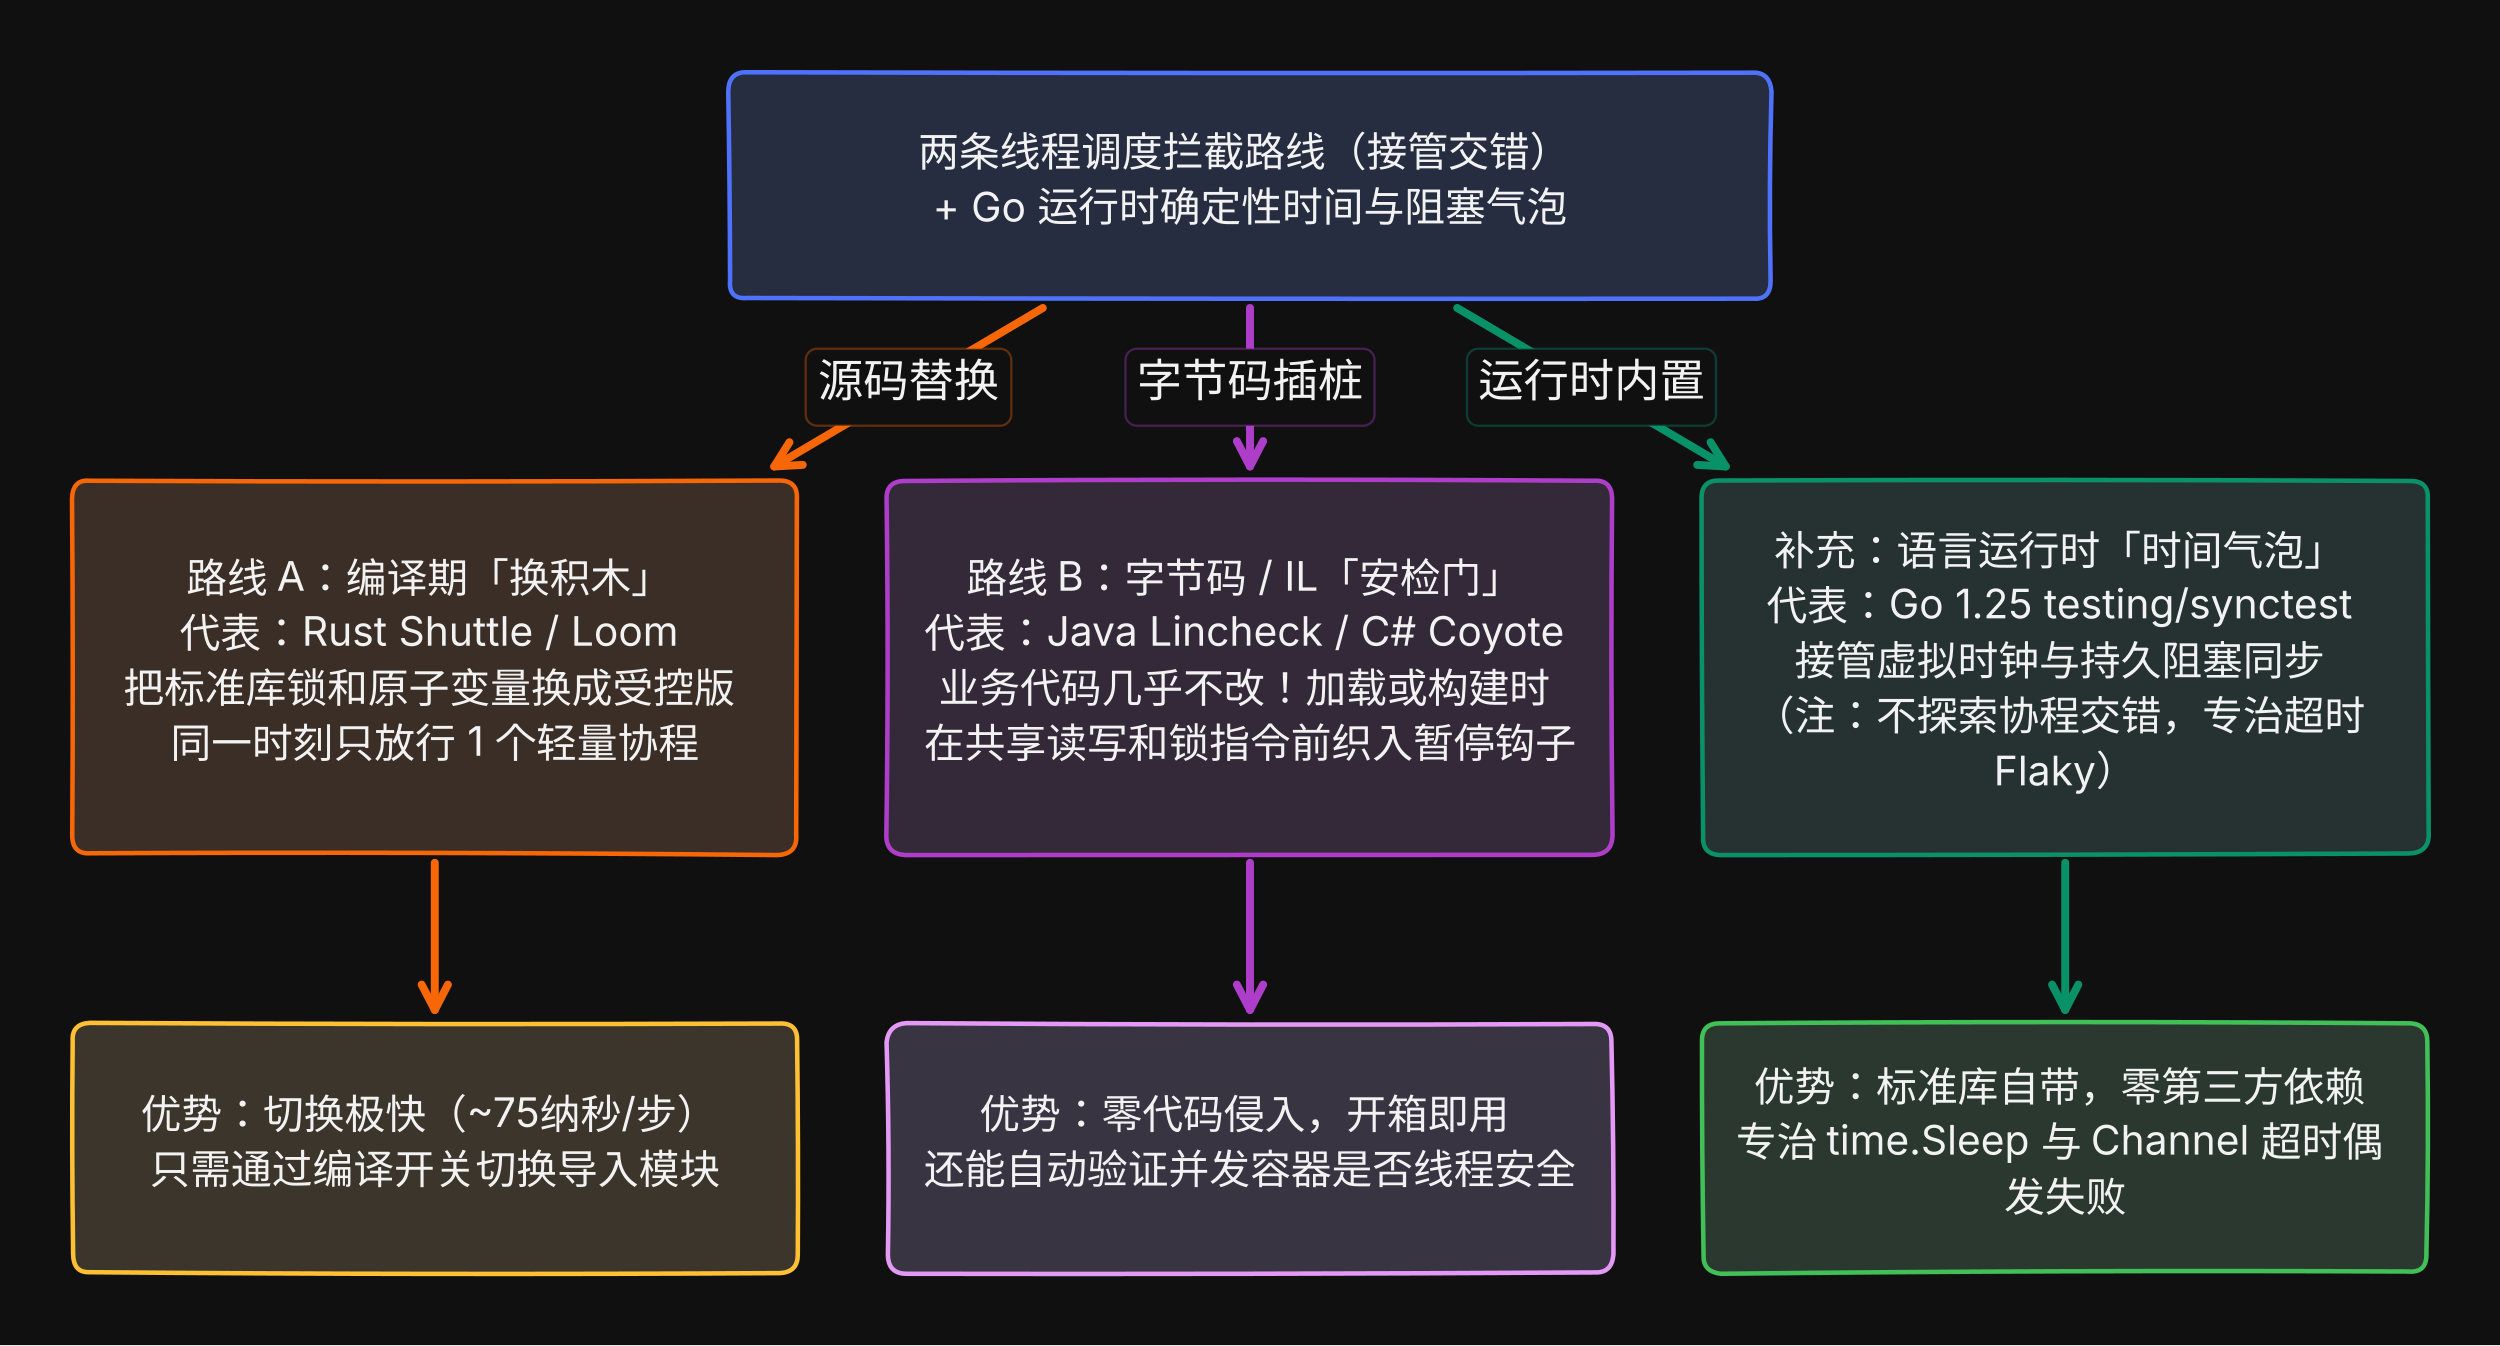
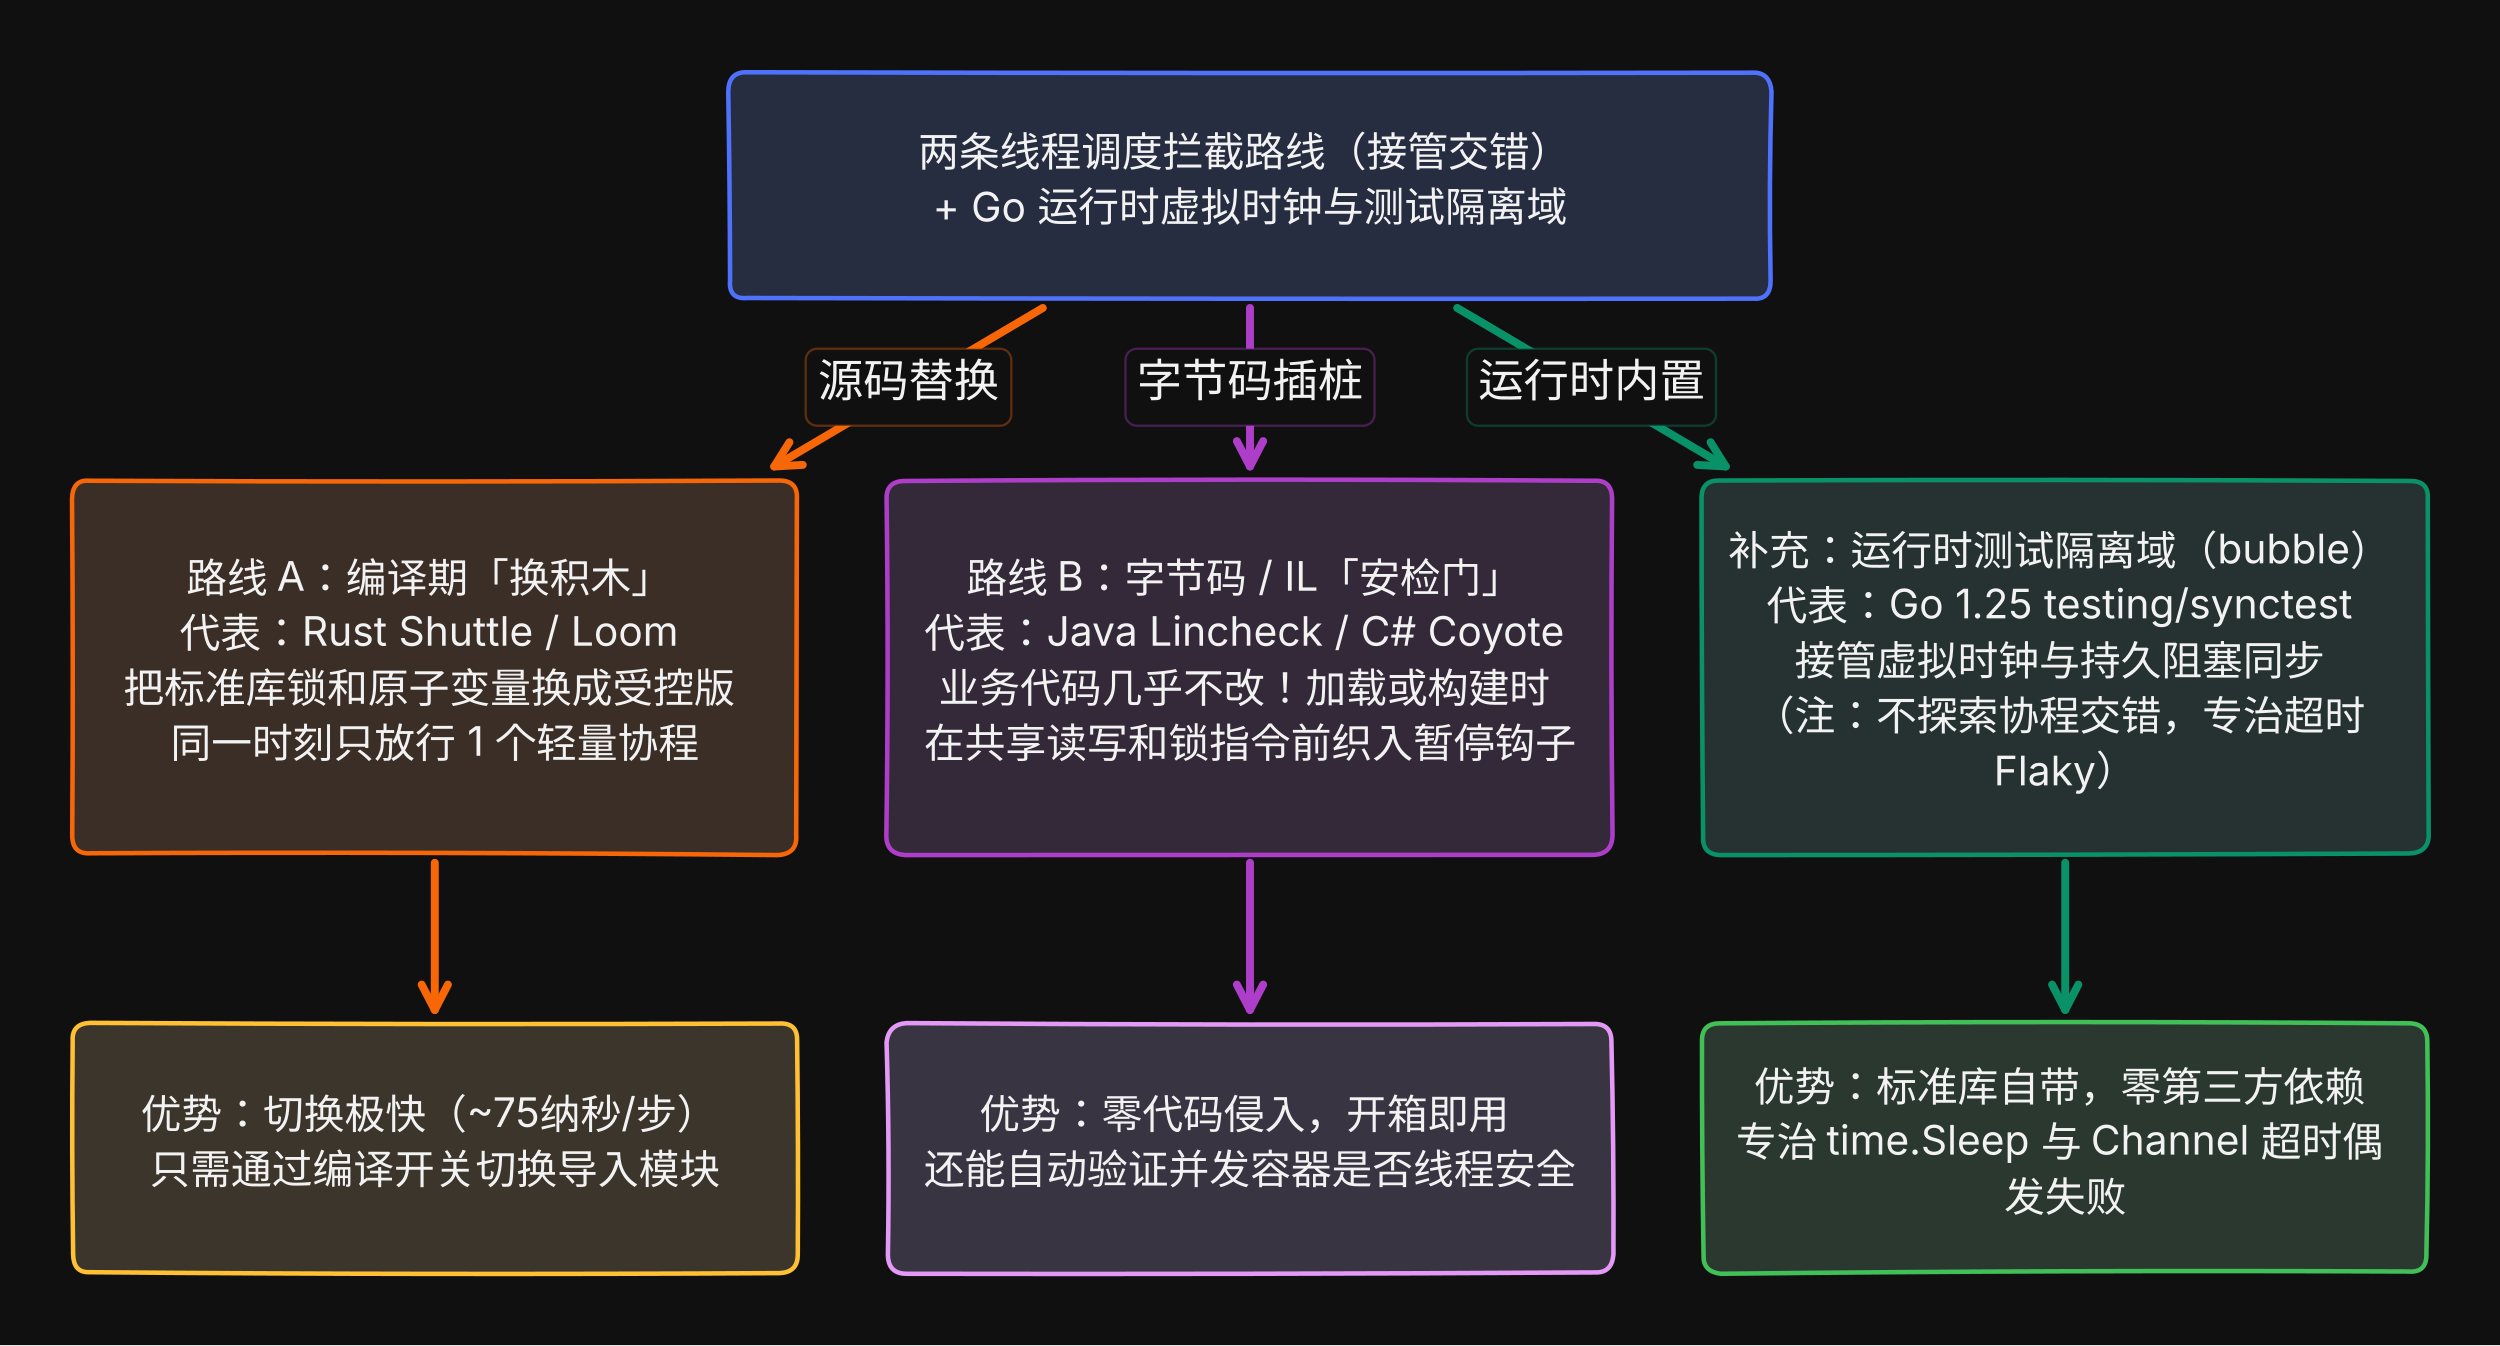
<svg xmlns="http://www.w3.org/2000/svg" width="1104" height="594" viewBox="-2.0 -12.0 1104 594">
  <rect x="-2.0" y="-12.0" width="1104" height="594" fill="#101011" />
  <g data-shape-id="shape:top_goal">
    <path d="M 327.4 19.9 Q 550.0 20.5 772.0 20.1 Q 779.6 19.8 780.3 28.5 Q 779.1 70.0 779.9 112.0 Q 779.9 120.3 772.5 119.9 Q 550.0 120.1 327.9 119.6 Q 319.6 120.3 320.4 111.7 Q 320.3 70.0 319.6 28.5 Q 319.7 19.9 327.4 19.9" fill="#262d40" stroke="#4f72fc" stroke-width="2" stroke-linecap="round" stroke-linejoin="round" />
    <text fill="#f2f2f2" font-family="&quot;Chalkboard SE&quot;, &quot;Comic Sans MS&quot;, &quot;Bradley Hand&quot;, Inter, -apple-system, BlinkMacSystemFont, &quot;PingFang SC&quot;, &quot;Microsoft YaHei&quot;, sans-serif" font-size="18.0" text-anchor="middle">
      <tspan x="550.0" y="61.5">两条线程调度拦截路线（接管交错）</tspan>
-       <tspan x="550.0" y="85.8">+ Go 运行时确定性时间与阻塞气泡</tspan>
+       <tspan x="550.0" y="85.8">+ Go 运行时虚拟时钟与测试隔离域</tspan>
    </text>
  </g>
  <g data-shape-id="shape:rust_way">
    <path d="M 37.5 200.3 Q 190.0 201.0 341.9 200.2 Q 350.4 200.1 349.9 208.3 Q 349.7 282.5 349.6 356.8 Q 350.2 365.1 341.5 365.6 Q 190.0 364.1 38.1 364.8 Q 30.1 365.4 29.9 357.3 Q 30.4 282.5 29.8 208.2 Q 30.1 199.6 37.5 200.3" fill="#3b2e27" stroke="#f76707" stroke-width="2" stroke-linecap="round" stroke-linejoin="round" />
    <text fill="#f2f2f2" font-family="&quot;Chalkboard SE&quot;, &quot;Comic Sans MS&quot;, &quot;Bradley Hand&quot;, Inter, -apple-system, BlinkMacSystemFont, &quot;PingFang SC&quot;, &quot;Microsoft YaHei&quot;, sans-serif" font-size="18.0" text-anchor="middle">
      <tspan x="190.0" y="249.7">路线 A：编译期「换积木」</tspan>
      <tspan x="190.0" y="274.0">代表：Rust Shuttle / Loom</tspan>
      <tspan x="190.0" y="298.3">把标准库锁和原子变量换成受控版</tspan>
      <tspan x="190.0" y="322.6">同一时刻只放行 1 个轻量协程</tspan>
    </text>
  </g>
  <g data-shape-id="shape:jvm_way">
    <path d="M 398.4 200.4 Q 550.0 199.3 701.8 200.3 Q 709.6 199.8 709.9 207.8 Q 709.2 282.5 710.1 357.1 Q 709.8 364.9 702.2 365.5 Q 550.0 365.6 397.8 365.6 Q 389.6 365.1 389.4 357.4 Q 390.5 282.5 389.5 207.6 Q 389.7 200.1 398.4 200.4" fill="#342938" stroke="#ae3ec9" stroke-width="2" stroke-linecap="round" stroke-linejoin="round" />
    <text fill="#f2f2f2" font-family="&quot;Chalkboard SE&quot;, &quot;Comic Sans MS&quot;, &quot;Bradley Hand&quot;, Inter, -apple-system, BlinkMacSystemFont, &quot;PingFang SC&quot;, &quot;Microsoft YaHei&quot;, sans-serif" font-size="18.0" text-anchor="middle">
      <tspan x="550.0" y="249.7">路线 B：字节码 / IL「安检门」</tspan>
      <tspan x="550.0" y="274.0">代表：Java Lincheck / C# Coyote</tspan>
      <tspan x="550.0" y="298.3">业务代码几乎不改！加载或构建时</tspan>
      <tspan x="550.0" y="322.6">在共享读写和锁指令前织入暂停钩子</tspan>
    </text>
  </g>
  <g data-shape-id="shape:go_way">
    <path d="M 757.4 200.2 Q 910.0 199.6 1062.2 200.4 Q 1070.5 200.3 1070.1 208.0 Q 1070.2 282.5 1070.5 357.2 Q 1070.2 364.6 1061.7 364.9 Q 910.0 365.6 757.5 365.6 Q 749.6 365.2 750.1 357.2 Q 749.4 282.5 749.4 207.5 Q 749.6 200.0 757.4 200.2" fill="#253231" stroke="#099268" stroke-width="2" stroke-linecap="round" stroke-linejoin="round" />
    <text fill="#f2f2f2" font-family="&quot;Chalkboard SE&quot;, &quot;Comic Sans MS&quot;, &quot;Bradley Hand&quot;, Inter, -apple-system, BlinkMacSystemFont, &quot;PingFang SC&quot;, &quot;Microsoft YaHei&quot;, sans-serif" font-size="18.0" text-anchor="middle">
-       <tspan x="910.0" y="237.6">补充：语言运行时「时间气泡」</tspan>
+       <tspan x="910.0" y="237.6">补充：运行时测试隔离域（bubble）</tspan>
      <tspan x="910.0" y="261.9">代表：Go 1.25 testing/synctest</tspan>
      <tspan x="910.0" y="286.2">接管虚拟时钟与持久阻塞同步</tspan>
      <tspan x="910.0" y="310.5">（注：不探索协程交错，专治超时</tspan>
      <tspan x="910.0" y="334.8">Flaky）</tspan>
    </text>
  </g>
  <g data-shape-id="shape:rust_pro">
    <path d="M 37.7 439.7 Q 190.0 440.6 341.9 440.0 Q 350.2 439.5 350.0 447.4 Q 350.6 495.0 350.3 542.1 Q 350.3 549.8 342.4 550.2 Q 190.0 551.1 37.4 549.8 Q 30.4 550.0 30.3 541.9 Q 29.6 495.0 30.1 447.7 Q 29.6 440.1 37.7 439.7" fill="#3b352b" stroke="#ffc034" stroke-width="2" stroke-linecap="round" stroke-linejoin="round" />
    <text fill="#f2f2f2" font-family="&quot;Chalkboard SE&quot;, &quot;Comic Sans MS&quot;, &quot;Bradley Hand&quot;, Inter, -apple-system, BlinkMacSystemFont, &quot;PingFang SC&quot;, &quot;Microsoft YaHei&quot;, sans-serif" font-size="18.0" text-anchor="middle">
      <tspan x="190.0" y="486.5">优势：切换极快（~75纳秒/步）</tspan>
      <tspan x="190.0" y="510.8">只需通过编译开关切换导入模块</tspan>
    </text>
  </g>
  <g data-shape-id="shape:jvm_pro">
    <path d="M 398.4 439.8 Q 550.0 440.9 701.5 440.2 Q 709.6 439.9 709.6 447.9 Q 710.7 495.0 710.5 542.0 Q 709.8 550.1 702.6 549.9 Q 550.0 550.8 398.2 550.5 Q 390.0 550.4 390.1 541.7 Q 390.9 495.0 389.5 448.3 Q 390.4 440.3 398.4 439.8" fill="#383442" stroke="#e599f7" stroke-width="2" stroke-linecap="round" stroke-linejoin="round" />
    <text fill="#f2f2f2" font-family="&quot;Chalkboard SE&quot;, &quot;Comic Sans MS&quot;, &quot;Bradley Hand&quot;, Inter, -apple-system, BlinkMacSystemFont, &quot;PingFang SC&quot;, &quot;Microsoft YaHei&quot;, sans-serif" font-size="18.0" text-anchor="middle">
      <tspan x="550.0" y="486.5">优势：零代码侵入，开箱即用</tspan>
      <tspan x="550.0" y="510.8">还能自动验证并发容器是否线程安全</tspan>
    </text>
  </g>
  <g data-shape-id="shape:go_pro">
    <path d="M 757.5 439.9 Q 910.0 438.8 1062.5 439.9 Q 1069.9 440.4 1069.9 447.9 Q 1070.6 495.0 1069.5 541.5 Q 1069.8 550.2 1061.5 549.5 Q 910.0 548.8 758.0 550.5 Q 750.0 549.6 750.3 542.5 Q 749.5 495.0 749.6 447.6 Q 749.5 439.9 757.5 439.9" fill="#2a3830" stroke="#40c057" stroke-width="2" stroke-linecap="round" stroke-linejoin="round" />
    <text fill="#f2f2f2" font-family="&quot;Chalkboard SE&quot;, &quot;Comic Sans MS&quot;, &quot;Bradley Hand&quot;, Inter, -apple-system, BlinkMacSystemFont, &quot;PingFang SC&quot;, &quot;Microsoft YaHei&quot;, sans-serif" font-size="18.0" text-anchor="middle">
      <tspan x="910.0" y="474.4">优势：标准库自带，零第三方依赖</tspan>
      <tspan x="910.0" y="498.7">专治 time.Sleep 与 Channel 超时偶</tspan>
      <tspan x="910.0" y="523.0">发失败</tspan>
    </text>
  </g>
  <g data-shape-id="shape:a1">
    <path d="M 458.5 124.0 L 339.9 194.0" fill="none" stroke="#f76707" stroke-width="3.5" stroke-linecap="round" stroke-linejoin="round" />
    <path d="M 346.6 183.3 L 339.9 194.0 L 352.5 193.3" fill="none" stroke="#f76707" stroke-width="3.5" stroke-linecap="round" stroke-linejoin="round" />
    <rect x="353.8" y="142.0" width="90.8" height="34.0" rx="5" fill="#101011" stroke="#f76707" stroke-width="1" stroke-opacity="0.35" />
    <text fill="#f2f2f2" font-family="&quot;Chalkboard SE&quot;, &quot;Comic Sans MS&quot;, &quot;Bradley Hand&quot;, Inter, -apple-system, BlinkMacSystemFont, &quot;PingFang SC&quot;, &quot;Microsoft YaHei&quot;, sans-serif" font-size="20.0" text-anchor="middle">
      <tspan x="399.2" y="163.2">源码替换</tspan>
    </text>
  </g>
  <g data-shape-id="shape:a2">
    <path d="M 550.0 124.0 L 550.0 194.0" fill="none" stroke="#ae3ec9" stroke-width="3.5" stroke-linecap="round" stroke-linejoin="round" />
    <path d="M 544.2 182.8 L 550.0 194.0 L 555.8 182.8" fill="none" stroke="#ae3ec9" stroke-width="3.5" stroke-linecap="round" stroke-linejoin="round" />
    <rect x="495.0" y="142.0" width="110.0" height="34.0" rx="5" fill="#101011" stroke="#ae3ec9" stroke-width="1" stroke-opacity="0.35" />
    <text fill="#f2f2f2" font-family="&quot;Chalkboard SE&quot;, &quot;Comic Sans MS&quot;, &quot;Bradley Hand&quot;, Inter, -apple-system, BlinkMacSystemFont, &quot;PingFang SC&quot;, &quot;Microsoft YaHei&quot;, sans-serif" font-size="20.0" text-anchor="middle">
      <tspan x="550.0" y="163.2">字节码插桩</tspan>
    </text>
  </g>
  <g data-shape-id="shape:a3">
    <path d="M 641.5 124.0 L 760.1 194.0" fill="none" stroke="#099268" stroke-width="3.5" stroke-linecap="round" stroke-linejoin="round" />
    <path d="M 747.5 193.3 L 760.1 194.0 L 753.4 183.3" fill="none" stroke="#099268" stroke-width="3.5" stroke-linecap="round" stroke-linejoin="round" />
    <rect x="645.8" y="142.0" width="110.0" height="34.0" rx="5" fill="#101011" stroke="#099268" stroke-width="1" stroke-opacity="0.35" />
    <text fill="#f2f2f2" font-family="&quot;Chalkboard SE&quot;, &quot;Comic Sans MS&quot;, &quot;Bradley Hand&quot;, Inter, -apple-system, BlinkMacSystemFont, &quot;PingFang SC&quot;, &quot;Microsoft YaHei&quot;, sans-serif" font-size="20.0" text-anchor="middle">
      <tspan x="700.8" y="163.2">运行时内置</tspan>
    </text>
  </g>
  <g data-shape-id="shape:a4">
    <path d="M 190.0 369.0 L 190.0 434.0" fill="none" stroke="#f76707" stroke-width="3.5" stroke-linecap="round" stroke-linejoin="round" />
    <path d="M 184.2 422.8 L 190.0 434.0 L 195.8 422.8" fill="none" stroke="#f76707" stroke-width="3.5" stroke-linecap="round" stroke-linejoin="round" />
  </g>
  <g data-shape-id="shape:a5">
    <path d="M 550.0 369.0 L 550.0 434.0" fill="none" stroke="#ae3ec9" stroke-width="3.5" stroke-linecap="round" stroke-linejoin="round" />
    <path d="M 544.2 422.8 L 550.0 434.0 L 555.8 422.8" fill="none" stroke="#ae3ec9" stroke-width="3.5" stroke-linecap="round" stroke-linejoin="round" />
  </g>
  <g data-shape-id="shape:a6">
    <path d="M 910.0 369.0 L 910.0 434.0" fill="none" stroke="#099268" stroke-width="3.5" stroke-linecap="round" stroke-linejoin="round" />
    <path d="M 904.2 422.8 L 910.0 434.0 L 915.8 422.8" fill="none" stroke="#099268" stroke-width="3.5" stroke-linecap="round" stroke-linejoin="round" />
  </g>
</svg>
